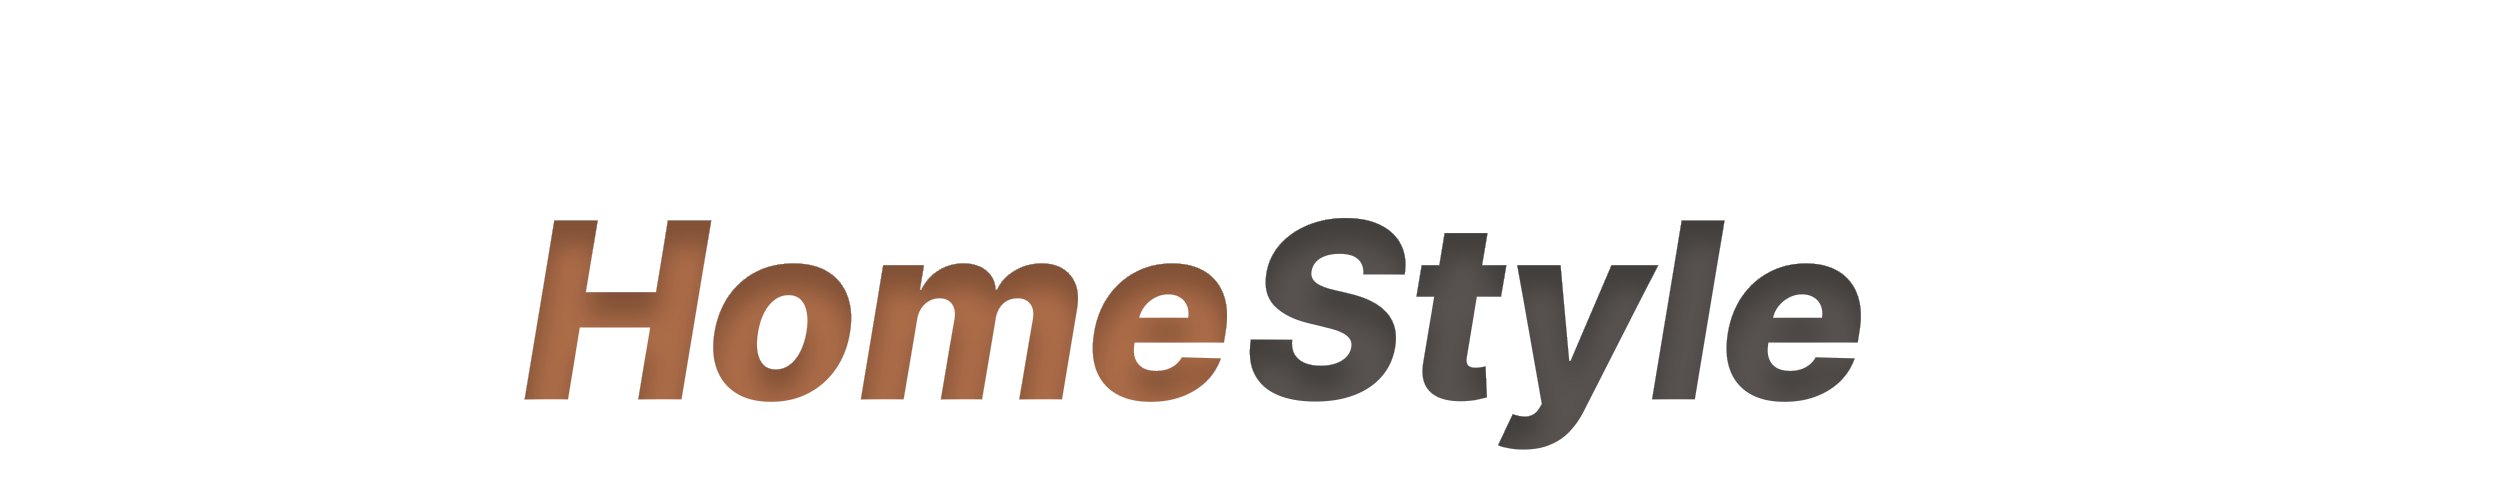
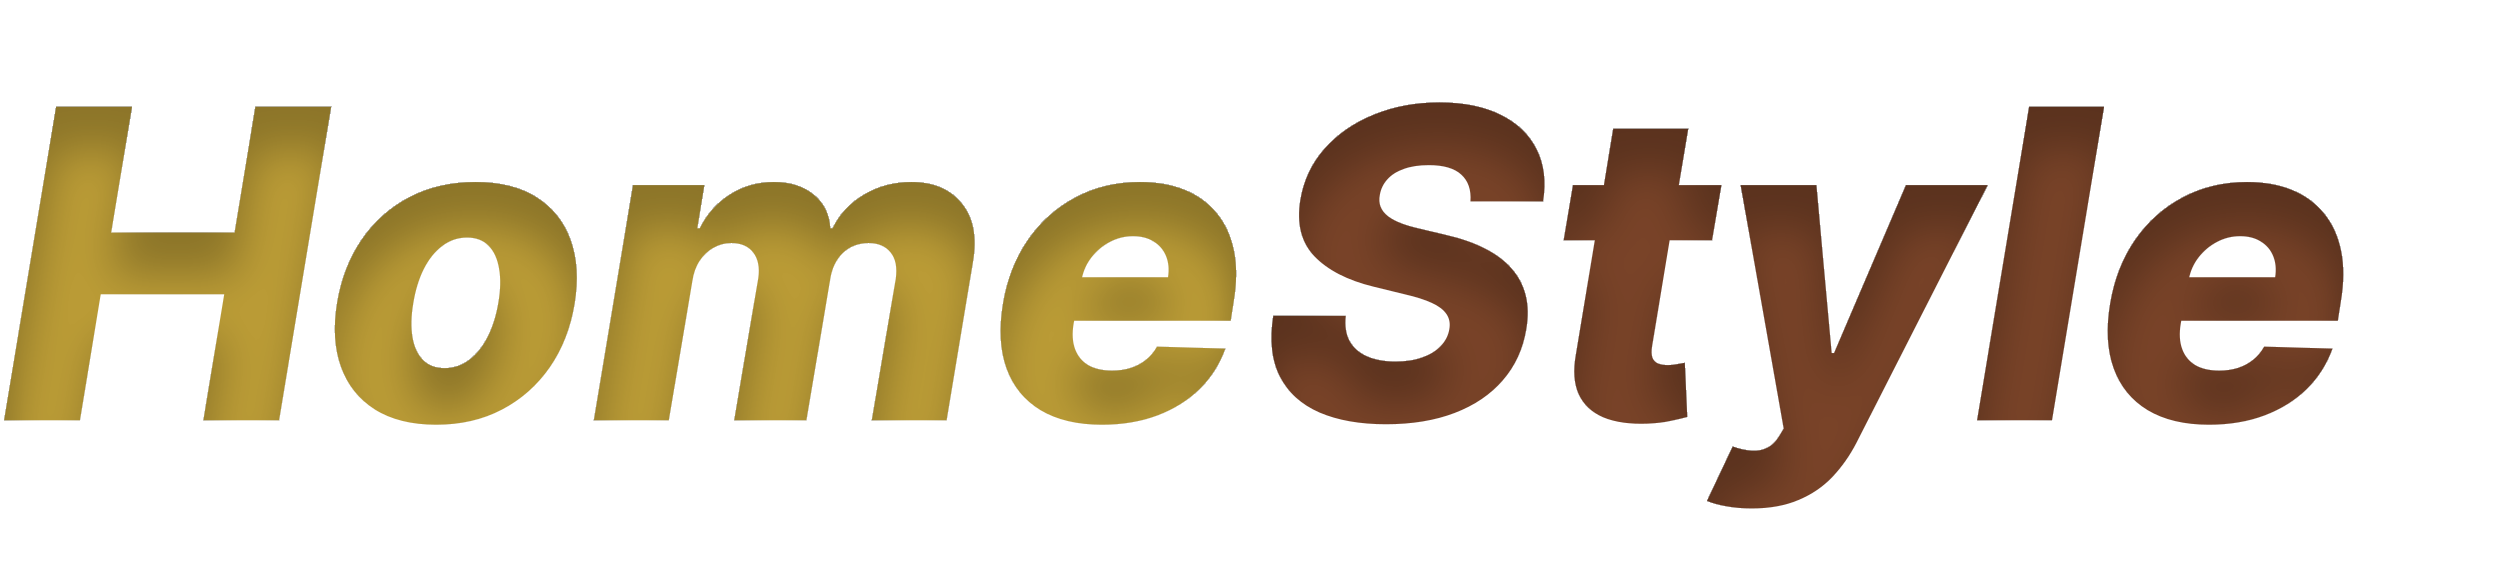
- <svg xmlns="http://www.w3.org/2000/svg" width="407" height="78" viewBox="0 0 407 78" fill="none">
-   <g filter="url(#filter0_i_1_7)">
-     <path d="M85.428 65L90.258 35.909H97.289L95.357 47.585H106.82L108.752 35.909H115.769L110.94 65H103.923L105.854 53.31H94.391L92.46 65H85.428ZM125.521 65.412C123.219 65.412 121.321 64.938 119.825 63.992C118.338 63.044 117.291 61.724 116.685 60.028C116.079 58.333 115.961 56.364 116.33 54.119C116.7 51.885 117.462 49.924 118.617 48.239C119.773 46.553 121.25 45.242 123.049 44.304C124.848 43.367 126.889 42.898 129.171 42.898C131.463 42.898 133.352 43.371 134.839 44.318C136.335 45.265 137.386 46.586 137.992 48.281C138.608 49.976 138.731 51.951 138.362 54.205C137.992 56.439 137.225 58.4 136.06 60.085C134.896 61.761 133.418 63.068 131.629 64.006C129.839 64.943 127.803 65.412 125.521 65.412ZM126.302 60.17C127.154 60.17 127.916 59.915 128.589 59.403C129.271 58.892 129.844 58.177 130.308 57.258C130.772 56.34 131.103 55.275 131.302 54.062C131.501 52.869 131.52 51.823 131.359 50.923C131.207 50.014 130.885 49.309 130.393 48.807C129.9 48.295 129.233 48.04 128.39 48.04C127.538 48.04 126.771 48.3 126.089 48.821C125.407 49.332 124.834 50.047 124.37 50.966C123.916 51.875 123.589 52.94 123.39 54.162C123.191 55.355 123.167 56.401 123.319 57.301C123.47 58.201 123.797 58.906 124.299 59.418C124.801 59.919 125.469 60.17 126.302 60.17ZM140.158 65L143.795 43.182H150.4L149.746 47.188H149.988C150.651 45.862 151.588 44.815 152.8 44.048C154.013 43.281 155.367 42.898 156.863 42.898C158.369 42.898 159.595 43.286 160.542 44.062C161.498 44.839 162.014 45.881 162.09 47.188H162.318C162.943 45.89 163.908 44.853 165.215 44.077C166.532 43.291 167.999 42.898 169.619 42.898C171.664 42.898 173.222 43.561 174.292 44.886C175.371 46.203 175.717 48.011 175.329 50.312L172.886 65H165.954L168.17 51.903C168.321 50.814 168.16 49.986 167.687 49.418C167.223 48.84 166.546 48.551 165.656 48.551C164.699 48.551 163.899 48.859 163.255 49.474C162.621 50.09 162.228 50.923 162.076 51.974L159.874 65H153.184L155.414 51.832C155.556 50.819 155.4 50.019 154.945 49.432C154.5 48.845 153.823 48.551 152.914 48.551C152.318 48.551 151.764 48.698 151.252 48.992C150.741 49.276 150.31 49.683 149.96 50.213C149.619 50.743 149.396 51.368 149.292 52.088L147.104 65H140.158ZM187.289 65.412C185.007 65.412 183.113 64.962 181.607 64.062C180.111 63.153 179.06 61.861 178.454 60.185C177.848 58.499 177.739 56.496 178.127 54.176C178.506 51.922 179.278 49.953 180.443 48.267C181.617 46.572 183.094 45.256 184.874 44.318C186.655 43.371 188.639 42.898 190.826 42.898C192.379 42.898 193.757 43.139 194.96 43.622C196.162 44.105 197.157 44.825 197.943 45.781C198.728 46.728 199.264 47.893 199.548 49.276C199.832 50.658 199.822 52.244 199.519 54.034L199.249 55.767H180.3L180.94 51.733H193.44C193.553 50.994 193.492 50.336 193.255 49.758C193.018 49.181 192.635 48.731 192.104 48.409C191.584 48.078 190.944 47.912 190.187 47.912C189.42 47.912 188.7 48.092 188.028 48.452C187.365 48.802 186.801 49.276 186.337 49.872C185.873 50.469 185.57 51.141 185.428 51.889L184.675 56.023C184.524 56.941 184.567 57.727 184.803 58.381C185.04 59.034 185.447 59.536 186.025 59.886C186.603 60.227 187.346 60.398 188.255 60.398C188.861 60.398 189.429 60.317 189.96 60.156C190.49 59.986 190.963 59.735 191.38 59.403C191.806 59.062 192.152 58.651 192.417 58.168L198.752 58.352C198.241 59.782 197.45 61.028 196.38 62.088C195.31 63.139 194.003 63.958 192.46 64.546C190.925 65.123 189.202 65.412 187.289 65.412Z" fill="#AC6C48" />
+ <svg xmlns="http://www.w3.org/2000/svg" width="232" height="52" viewBox="0 0 232 52" fill="none">
+   <g filter="url(#filter0_i_6_7)">
+     <path d="M136.46 18.688C136.536 17.617 136.252 16.789 135.608 16.202C134.973 15.615 133.97 15.321 132.597 15.321C131.688 15.321 130.911 15.439 130.267 15.676C129.623 15.903 129.116 16.225 128.747 16.642C128.378 17.049 128.146 17.523 128.051 18.062C127.966 18.489 127.99 18.867 128.122 19.199C128.255 19.53 128.487 19.824 128.818 20.079C129.159 20.335 129.58 20.558 130.082 20.747C130.594 20.937 131.167 21.102 131.801 21.244L134.188 21.812C135.57 22.125 136.768 22.542 137.781 23.062C138.804 23.574 139.633 24.194 140.267 24.923C140.902 25.643 141.337 26.472 141.574 27.409C141.811 28.347 141.83 29.398 141.631 30.562C141.328 32.4 140.603 33.976 139.457 35.293C138.321 36.609 136.834 37.617 134.997 38.318C133.17 39.019 131.044 39.369 128.619 39.369C126.195 39.369 124.135 39.005 122.44 38.276C120.755 37.537 119.533 36.424 118.776 34.938C118.018 33.451 117.814 31.576 118.165 29.312H124.884C124.779 30.25 124.898 31.031 125.239 31.656C125.589 32.281 126.129 32.755 126.858 33.077C127.587 33.399 128.468 33.56 129.5 33.56C130.447 33.56 131.276 33.432 131.986 33.176C132.705 32.92 133.278 32.565 133.705 32.111C134.14 31.656 134.405 31.135 134.5 30.548C134.595 30.009 134.505 29.54 134.23 29.142C133.965 28.744 133.51 28.399 132.866 28.105C132.232 27.812 131.399 27.546 130.366 27.31L127.455 26.599C125.049 26.012 123.226 25.075 121.986 23.787C120.755 22.499 120.319 20.752 120.679 18.546C120.982 16.737 121.73 15.155 122.923 13.801C124.126 12.447 125.646 11.396 127.483 10.648C129.33 9.89 131.361 9.511 133.577 9.511C135.83 9.511 137.724 9.895 139.259 10.662C140.802 11.419 141.915 12.49 142.597 13.872C143.288 15.245 143.487 16.85 143.193 18.688H136.46ZM159.741 17.182L158.875 22.296H145.111L145.977 17.182H159.741ZM149.713 11.954H156.659L153.307 32.139C153.241 32.565 153.25 32.911 153.335 33.176C153.43 33.432 153.6 33.617 153.847 33.73C154.102 33.834 154.415 33.886 154.784 33.886C155.04 33.886 155.324 33.858 155.636 33.801C155.949 33.744 156.186 33.702 156.347 33.673L156.574 38.688C156.205 38.792 155.707 38.91 155.082 39.043C154.467 39.185 153.747 39.275 152.923 39.312C151.257 39.379 149.879 39.185 148.79 38.73C147.71 38.266 146.948 37.546 146.503 36.571C146.067 35.596 145.982 34.374 146.247 32.906L149.713 11.954ZM162.561 47.182C161.728 47.182 160.951 47.115 160.232 46.983C159.521 46.86 158.915 46.694 158.413 46.486L160.8 41.443C161.434 41.67 162.017 41.798 162.547 41.827C163.087 41.865 163.57 41.775 163.996 41.557C164.431 41.349 164.81 40.974 165.132 40.435L165.53 39.767L161.538 17.182H168.555L169.976 32.764H170.203L176.879 17.182H184.45L172.277 41.088C171.661 42.281 170.918 43.337 170.047 44.256C169.176 45.174 168.125 45.889 166.893 46.401C165.672 46.921 164.228 47.182 162.561 47.182ZM195.253 9.909L190.423 39H183.477L188.307 9.909H195.253ZM204.987 39.412C202.704 39.412 200.81 38.962 199.305 38.062C197.808 37.153 196.757 35.861 196.151 34.185C195.545 32.499 195.436 30.496 195.825 28.176C196.203 25.922 196.975 23.953 198.14 22.267C199.314 20.572 200.791 19.256 202.572 18.318C204.352 17.371 206.336 16.898 208.523 16.898C210.076 16.898 211.454 17.139 212.657 17.622C213.86 18.105 214.854 18.825 215.64 19.781C216.426 20.728 216.961 21.893 217.245 23.276C217.529 24.658 217.52 26.244 217.217 28.034L216.947 29.767H197.998L198.637 25.733H211.137C211.251 24.994 211.189 24.336 210.952 23.759C210.716 23.181 210.332 22.731 209.802 22.409C209.281 22.078 208.642 21.912 207.884 21.912C207.117 21.912 206.397 22.092 205.725 22.452C205.062 22.802 204.499 23.276 204.035 23.872C203.571 24.469 203.268 25.141 203.126 25.889L202.373 30.023C202.221 30.941 202.264 31.727 202.501 32.381C202.737 33.034 203.145 33.536 203.722 33.886C204.3 34.227 205.043 34.398 205.952 34.398C206.558 34.398 207.127 34.317 207.657 34.156C208.187 33.986 208.661 33.735 209.077 33.403C209.504 33.062 209.849 32.651 210.114 32.168L216.45 32.352C215.938 33.782 215.147 35.028 214.077 36.088C213.007 37.139 211.701 37.958 210.157 38.545C208.623 39.123 206.899 39.412 204.987 39.412Z" fill="#794328" />
  </g>
-   <g filter="url(#filter1_i_1_7)">
-     <path d="M221.948 44.688C222.024 43.617 221.739 42.789 221.096 42.202C220.461 41.615 219.457 41.321 218.084 41.321C217.175 41.321 216.399 41.439 215.755 41.676C215.111 41.903 214.604 42.225 214.235 42.642C213.865 43.049 213.633 43.523 213.539 44.062C213.453 44.489 213.477 44.867 213.61 45.199C213.742 45.53 213.974 45.824 214.306 46.08C214.647 46.335 215.068 46.558 215.57 46.747C216.081 46.937 216.654 47.102 217.289 47.244L219.675 47.812C221.058 48.125 222.256 48.542 223.269 49.062C224.292 49.574 225.12 50.194 225.755 50.923C226.389 51.643 226.825 52.472 227.061 53.409C227.298 54.347 227.317 55.398 227.118 56.562C226.815 58.4 226.091 59.976 224.945 61.293C223.809 62.609 222.322 63.617 220.485 64.318C218.657 65.019 216.531 65.369 214.107 65.369C211.683 65.369 209.623 65.005 207.928 64.276C206.242 63.537 205.021 62.424 204.263 60.938C203.506 59.451 203.302 57.576 203.652 55.312H210.371C210.267 56.25 210.385 57.031 210.726 57.656C211.077 58.281 211.616 58.755 212.346 59.077C213.075 59.399 213.955 59.56 214.988 59.56C215.935 59.56 216.763 59.432 217.473 59.176C218.193 58.92 218.766 58.565 219.192 58.111C219.628 57.656 219.893 57.135 219.988 56.548C220.082 56.008 219.992 55.54 219.718 55.142C219.453 54.744 218.998 54.399 218.354 54.105C217.72 53.812 216.886 53.546 215.854 53.31L212.942 52.599C210.537 52.012 208.714 51.075 207.473 49.787C206.242 48.499 205.807 46.752 206.167 44.545C206.47 42.737 207.218 41.155 208.411 39.801C209.614 38.447 211.133 37.396 212.971 36.648C214.817 35.89 216.848 35.511 219.064 35.511C221.318 35.511 223.212 35.895 224.746 36.662C226.29 37.419 227.402 38.49 228.084 39.872C228.775 41.245 228.974 42.85 228.681 44.688H221.948ZM245.229 43.182L244.363 48.295H230.598L231.465 43.182H245.229ZM235.201 37.955H242.147L238.794 58.139C238.728 58.565 238.738 58.911 238.823 59.176C238.917 59.432 239.088 59.617 239.334 59.73C239.59 59.834 239.902 59.886 240.272 59.886C240.527 59.886 240.811 59.858 241.124 59.801C241.436 59.744 241.673 59.702 241.834 59.673L242.061 64.688C241.692 64.792 241.195 64.91 240.57 65.043C239.954 65.185 239.235 65.275 238.411 65.312C236.744 65.379 235.366 65.185 234.277 64.73C233.198 64.266 232.435 63.546 231.99 62.571C231.555 61.596 231.47 60.374 231.735 58.906L235.201 37.955ZM248.049 73.182C247.215 73.182 246.439 73.115 245.719 72.983C245.009 72.86 244.403 72.694 243.901 72.486L246.287 67.443C246.922 67.671 247.504 67.798 248.034 67.827C248.574 67.865 249.057 67.775 249.483 67.557C249.919 67.349 250.298 66.974 250.62 66.435L251.017 65.767L247.026 43.182H254.043L255.463 58.764H255.691L262.367 43.182H269.938L257.765 67.088C257.149 68.281 256.406 69.337 255.534 70.256C254.663 71.174 253.612 71.889 252.381 72.401C251.159 72.921 249.715 73.182 248.049 73.182ZM280.74 35.909L275.911 65H268.965L273.794 35.909H280.74ZM290.474 65.412C288.192 65.412 286.298 64.962 284.792 64.062C283.296 63.153 282.245 61.861 281.639 60.185C281.033 58.499 280.924 56.496 281.312 54.176C281.691 51.922 282.463 49.953 283.627 48.267C284.802 46.572 286.279 45.256 288.059 44.318C289.84 43.371 291.824 42.898 294.011 42.898C295.564 42.898 296.942 43.139 298.145 43.622C299.347 44.105 300.341 44.825 301.127 45.781C301.913 46.728 302.449 47.893 302.733 49.276C303.017 50.658 303.007 52.244 302.704 54.034L302.434 55.767H283.485L284.125 51.733H296.625C296.738 50.994 296.677 50.336 296.44 49.758C296.203 49.181 295.82 48.731 295.289 48.409C294.769 48.078 294.129 47.912 293.372 47.912C292.605 47.912 291.885 48.092 291.213 48.452C290.55 48.802 289.986 49.276 289.522 49.872C289.058 50.469 288.755 51.141 288.613 51.889L287.86 56.023C287.709 56.941 287.752 57.727 287.988 58.381C288.225 59.034 288.632 59.536 289.21 59.886C289.788 60.227 290.531 60.398 291.44 60.398C292.046 60.398 292.614 60.317 293.145 60.156C293.675 59.986 294.148 59.735 294.565 59.403C294.991 59.062 295.337 58.651 295.602 58.168L301.937 58.352C301.426 59.782 300.635 61.028 299.565 62.088C298.495 63.139 297.188 63.958 295.645 64.546C294.11 65.123 292.387 65.412 290.474 65.412Z" fill="#585350" />
+   <g filter="url(#filter1_i_6_7)">
+     <path d="M0.384 39L5.213 9.909H12.244L10.312 21.585H21.776L23.707 9.909H30.724L25.895 39H18.878L20.81 27.31H9.347L7.415 39H0.384ZM40.476 39.412C38.175 39.412 36.276 38.938 34.78 37.992C33.293 37.044 32.247 35.724 31.641 34.028C31.035 32.333 30.916 30.364 31.285 28.119C31.655 25.884 32.417 23.924 33.572 22.239C34.728 20.553 36.205 19.241 38.004 18.304C39.803 17.366 41.844 16.898 44.126 16.898C46.418 16.898 48.307 17.371 49.794 18.318C51.29 19.265 52.341 20.586 52.947 22.281C53.563 23.976 53.686 25.951 53.317 28.204C52.947 30.439 52.18 32.4 51.016 34.085C49.851 35.761 48.374 37.068 46.584 38.006C44.794 38.943 42.758 39.412 40.476 39.412ZM41.257 34.17C42.109 34.17 42.872 33.915 43.544 33.403C44.226 32.892 44.799 32.177 45.263 31.259C45.727 30.34 46.058 29.275 46.257 28.062C46.456 26.869 46.475 25.823 46.314 24.923C46.162 24.014 45.84 23.309 45.348 22.807C44.856 22.296 44.188 22.04 43.345 22.04C42.493 22.04 41.726 22.3 41.044 22.821C40.362 23.332 39.789 24.047 39.325 24.966C38.871 25.875 38.544 26.94 38.345 28.162C38.146 29.355 38.123 30.401 38.274 31.301C38.426 32.201 38.752 32.906 39.254 33.418C39.756 33.919 40.424 34.17 41.257 34.17ZM55.114 39L58.75 17.182H65.355L64.702 21.188H64.943C65.606 19.862 66.544 18.815 67.756 18.048C68.968 17.281 70.322 16.898 71.818 16.898C73.324 16.898 74.55 17.286 75.497 18.062C76.454 18.839 76.97 19.881 77.046 21.188H77.273C77.898 19.89 78.864 18.853 80.171 18.077C81.487 17.291 82.954 16.898 84.574 16.898C86.619 16.898 88.177 17.561 89.247 18.886C90.327 20.203 90.672 22.011 90.284 24.312L87.841 39H80.909L83.125 25.903C83.276 24.814 83.115 23.986 82.642 23.418C82.178 22.84 81.501 22.551 80.611 22.551C79.654 22.551 78.854 22.859 78.21 23.474C77.576 24.09 77.183 24.923 77.031 25.974L74.829 39H68.139L70.369 25.832C70.511 24.819 70.355 24.019 69.901 23.432C69.456 22.845 68.778 22.551 67.869 22.551C67.273 22.551 66.719 22.698 66.207 22.991C65.696 23.276 65.265 23.683 64.915 24.213C64.574 24.743 64.351 25.368 64.247 26.088L62.06 39H55.114ZM102.244 39.412C99.962 39.412 98.068 38.962 96.562 38.062C95.066 37.153 94.015 35.861 93.409 34.185C92.803 32.499 92.694 30.496 93.082 28.176C93.461 25.922 94.233 23.953 95.398 22.267C96.572 20.572 98.049 19.256 99.829 18.318C101.61 17.371 103.594 16.898 105.781 16.898C107.334 16.898 108.712 17.139 109.915 17.622C111.117 18.105 112.112 18.825 112.898 19.781C113.684 20.728 114.219 21.893 114.503 23.276C114.787 24.658 114.777 26.244 114.474 28.034L114.205 29.767H95.256L95.895 25.733H108.395C108.509 24.994 108.447 24.336 108.21 23.759C107.973 23.181 107.59 22.731 107.06 22.409C106.539 22.078 105.9 21.912 105.142 21.912C104.375 21.912 103.655 22.092 102.983 22.452C102.32 22.802 101.757 23.276 101.293 23.872C100.829 24.469 100.526 25.141 100.384 25.889L99.631 30.023C99.479 30.941 99.522 31.727 99.758 32.381C99.995 33.034 100.402 33.536 100.98 33.886C101.558 34.227 102.301 34.398 103.21 34.398C103.816 34.398 104.384 34.317 104.915 34.156C105.445 33.986 105.919 33.735 106.335 33.403C106.761 33.062 107.107 32.651 107.372 32.168L113.707 32.352C113.196 33.782 112.405 35.028 111.335 36.088C110.265 37.139 108.958 37.958 107.415 38.545C105.881 39.123 104.157 39.412 102.244 39.412Z" fill="#BB9C36" />
  </g>
  <defs>
-     <filter id="filter0_i_1_7" x="85.428" y="35.909" width="114.545" height="33.503" filterUnits="userSpaceOnUse" color-interpolation-filters="sRGB">
+     <filter id="filter0_i_6_7" x="117.639" y="9.511" width="100.032" height="41.67" filterUnits="userSpaceOnUse" color-interpolation-filters="sRGB">
      <feFlood flood-opacity="0" result="BackgroundImageFix" />
      <feBlend mode="normal" in="SourceGraphic" in2="BackgroundImageFix" result="shape" />
      <feColorMatrix in="SourceAlpha" type="matrix" values="0 0 0 0 0 0 0 0 0 0 0 0 0 0 0 0 0 0 127 0" result="hardAlpha" />
      <feOffset dy="4" />
      <feGaussianBlur stdDeviation="2" />
      <feComposite in2="hardAlpha" operator="arithmetic" k2="-1" k3="1" />
      <feColorMatrix type="matrix" values="0 0 0 0 0 0 0 0 0 0 0 0 0 0 0 0 0 0 0.25 0" />
-       <feBlend mode="normal" in2="shape" result="effect1_innerShadow_1_7" />
+       <feBlend mode="normal" in2="shape" result="effect1_innerShadow_6_7" />
    </filter>
-     <filter id="filter1_i_1_7" x="203.127" y="35.511" width="100.032" height="41.67" filterUnits="userSpaceOnUse" color-interpolation-filters="sRGB">
+     <filter id="filter1_i_6_7" x="0.384" y="9.909" width="114.545" height="33.503" filterUnits="userSpaceOnUse" color-interpolation-filters="sRGB">
      <feFlood flood-opacity="0" result="BackgroundImageFix" />
      <feBlend mode="normal" in="SourceGraphic" in2="BackgroundImageFix" result="shape" />
      <feColorMatrix in="SourceAlpha" type="matrix" values="0 0 0 0 0 0 0 0 0 0 0 0 0 0 0 0 0 0 127 0" result="hardAlpha" />
      <feOffset dy="4" />
      <feGaussianBlur stdDeviation="2" />
      <feComposite in2="hardAlpha" operator="arithmetic" k2="-1" k3="1" />
      <feColorMatrix type="matrix" values="0 0 0 0 0 0 0 0 0 0 0 0 0 0 0 0 0 0 0.25 0" />
-       <feBlend mode="normal" in2="shape" result="effect1_innerShadow_1_7" />
+       <feBlend mode="normal" in2="shape" result="effect1_innerShadow_6_7" />
    </filter>
  </defs>
</svg>
